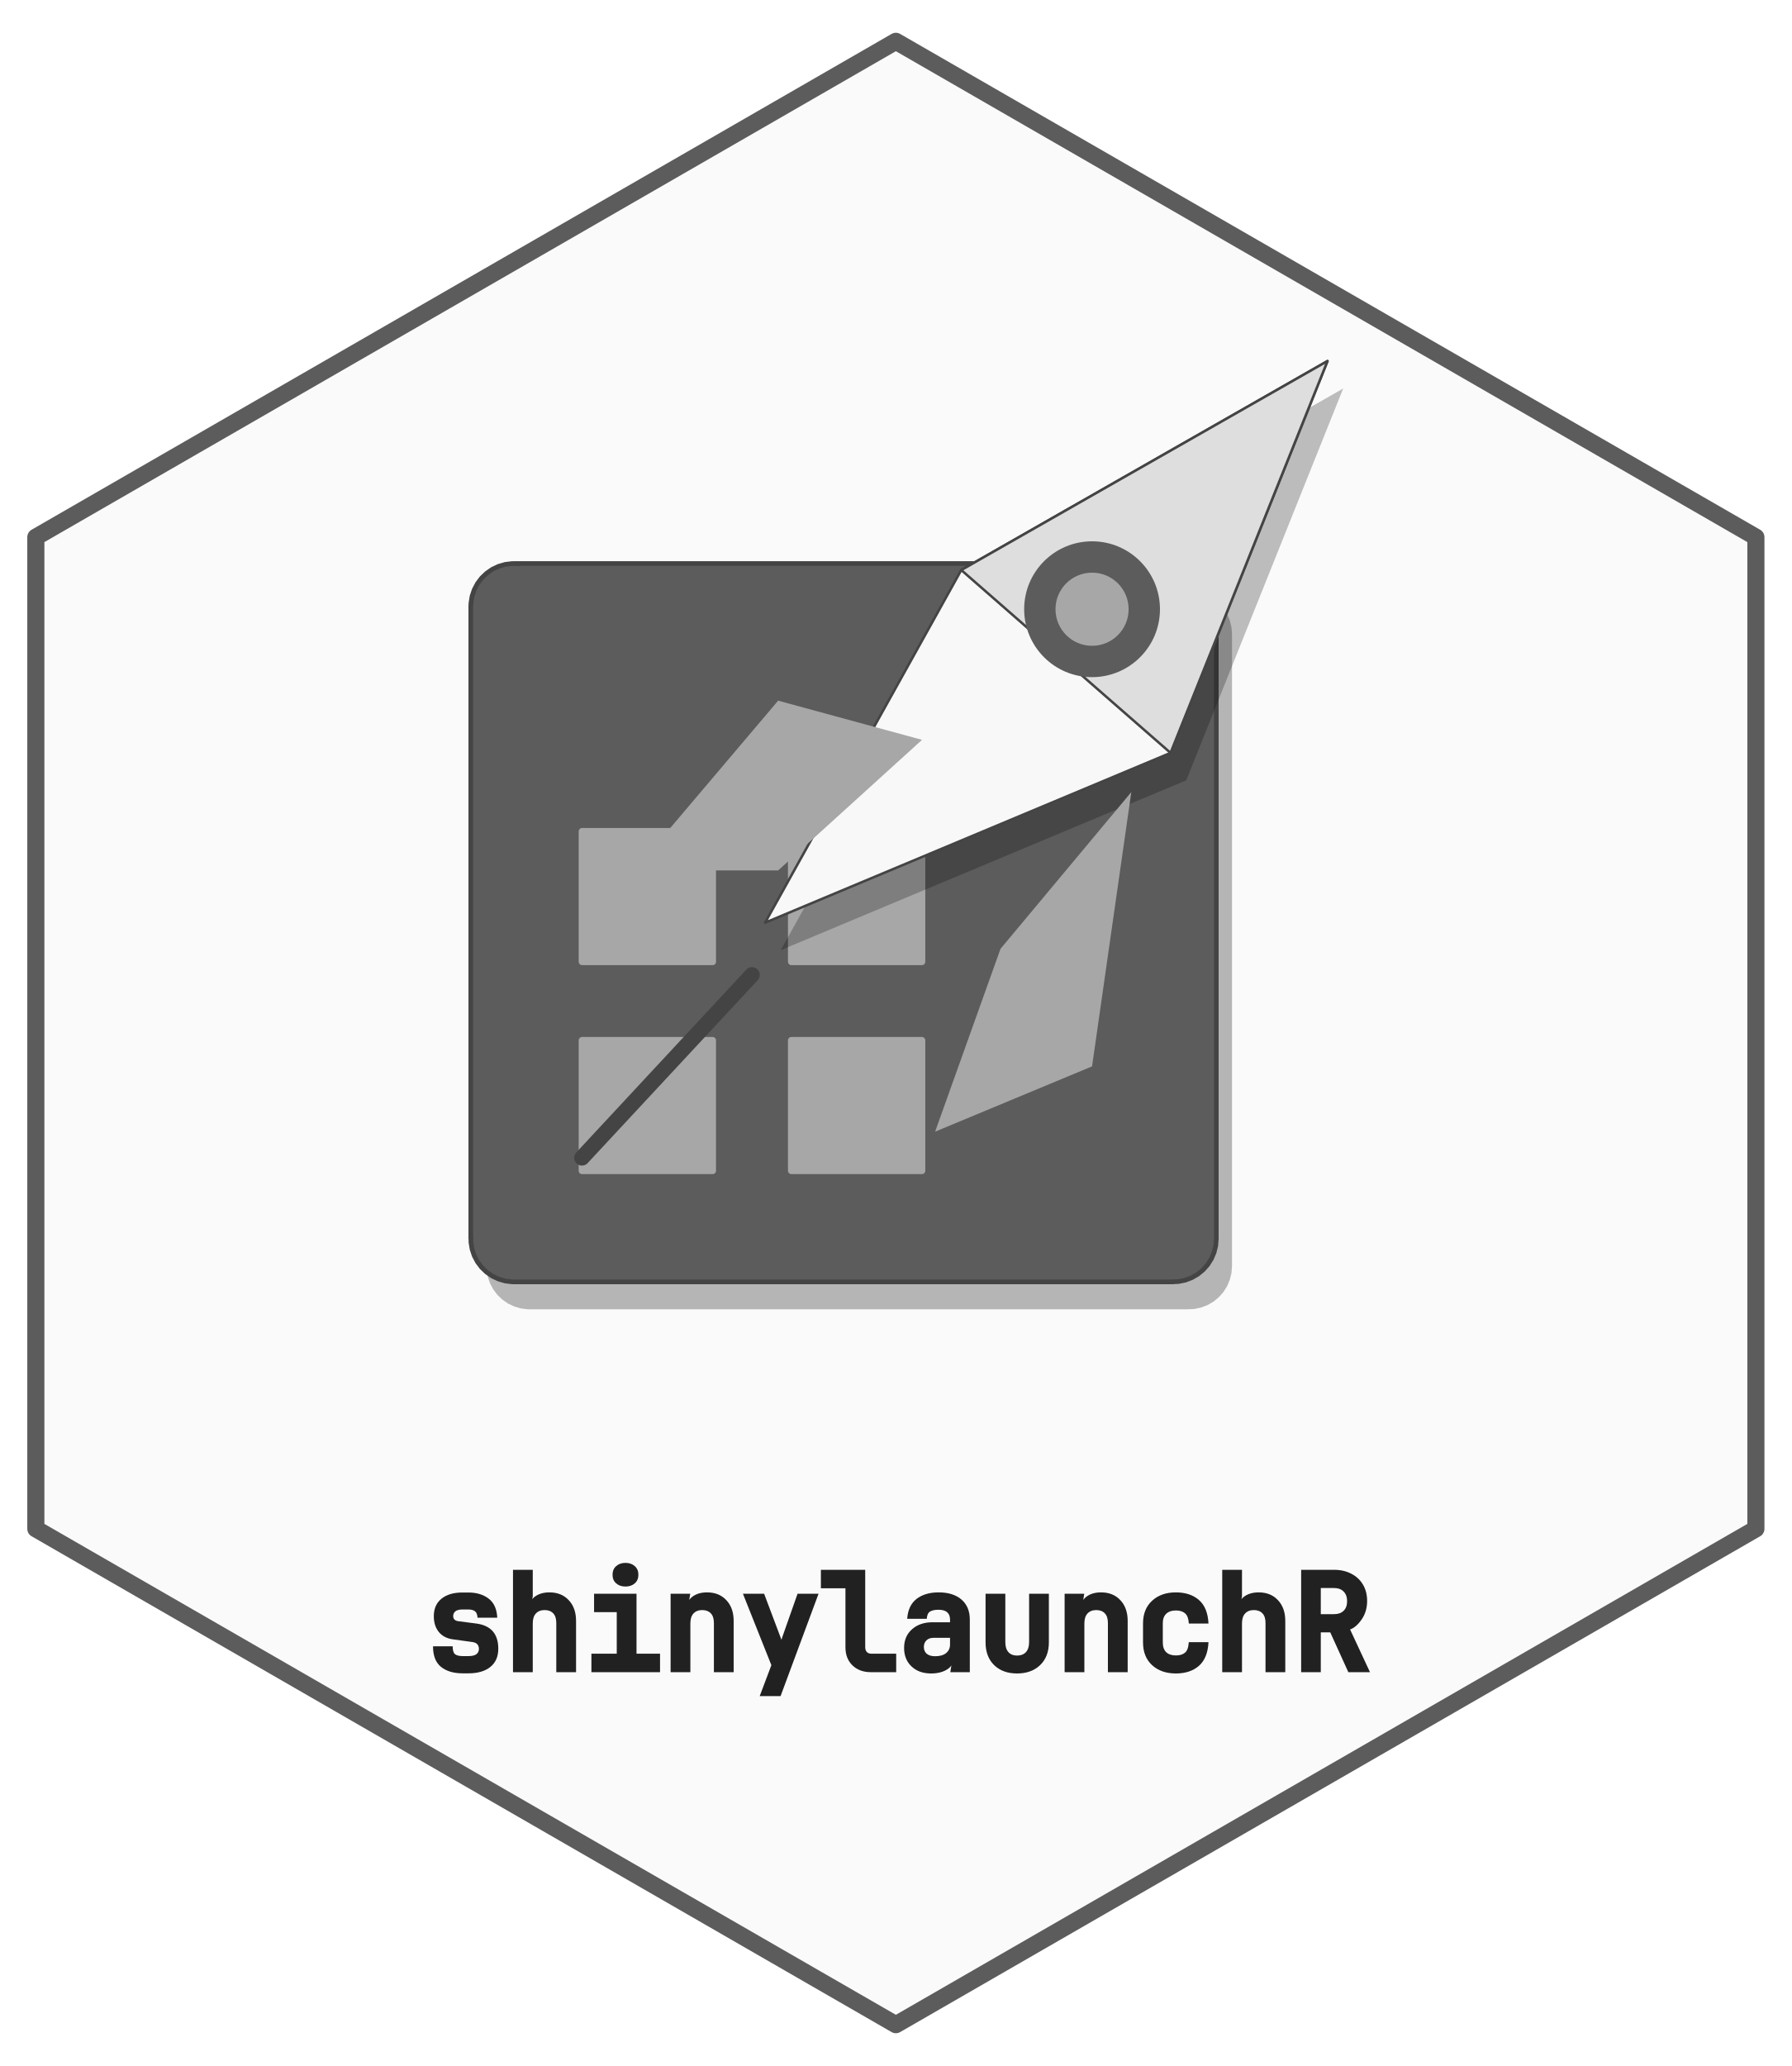
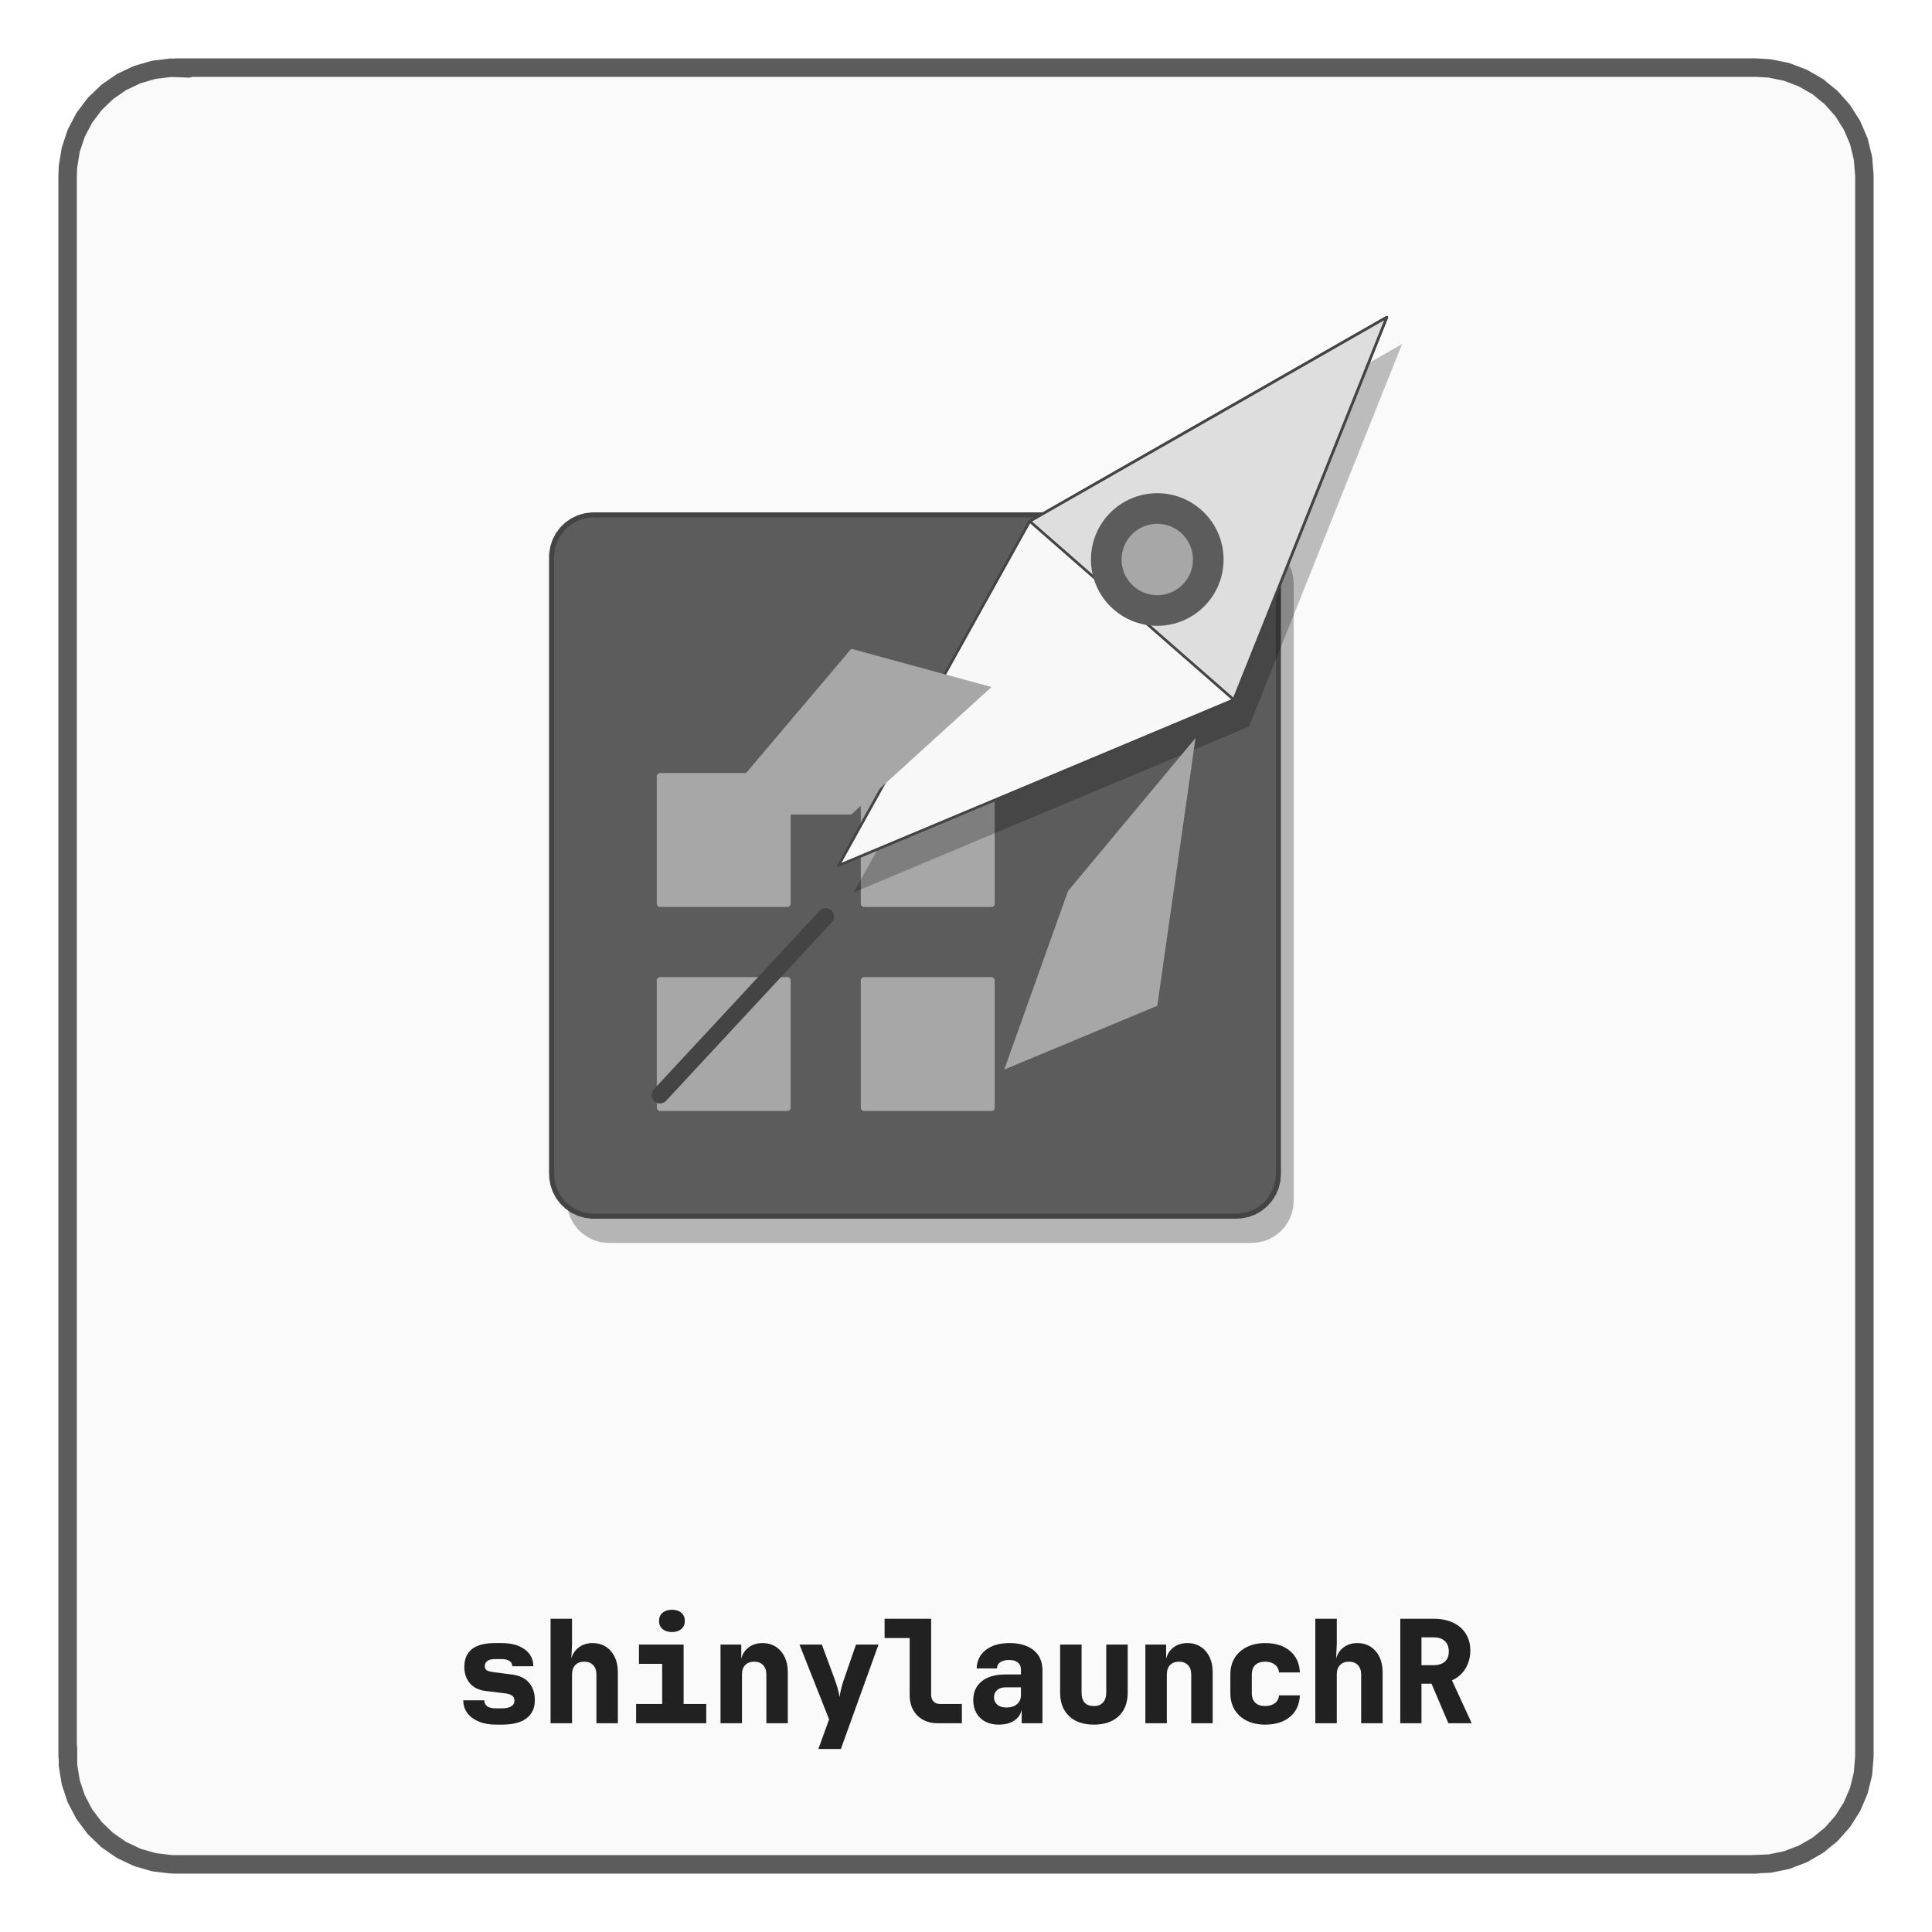
- <svg xmlns="http://www.w3.org/2000/svg" xmlns:xlink="http://www.w3.org/1999/xlink" width="432" height="498" viewBox="0 0 432 498">
+ <svg xmlns="http://www.w3.org/2000/svg" xmlns:xlink="http://www.w3.org/1999/xlink" width="432pt" height="432pt" viewBox="0 0 432 432">
  <defs>
    <g>
      <g id="glyph-0-0">
-         <path d="M 9.547 0.281 C 7.367 0.281 5.633 -0.234 4.344 -1.266 C 3.051 -2.297 2.406 -3.953 2.406 -6.234 L 7.141 -6.234 C 7.141 -5.266 7.332 -4.629 7.719 -4.328 C 8.113 -4.023 8.723 -3.875 9.547 -3.875 L 10.953 -3.875 C 11.816 -3.875 12.453 -4.023 12.859 -4.328 C 13.266 -4.641 13.469 -5.066 13.469 -5.609 C 13.469 -6.566 12.941 -7.117 11.891 -7.266 L 7.25 -7.906 C 5.781 -8.094 4.633 -8.68 3.812 -9.672 C 3 -10.672 2.594 -11.941 2.594 -13.484 C 2.594 -15.297 3.207 -16.703 4.438 -17.703 C 5.664 -18.703 7.348 -19.203 9.484 -19.203 L 10.922 -19.203 C 12.91 -19.203 14.547 -18.707 15.828 -17.719 C 17.109 -16.738 17.797 -15.207 17.891 -13.125 L 13.141 -13.125 C 13.086 -13.906 12.875 -14.43 12.5 -14.703 C 12.133 -14.973 11.609 -15.109 10.922 -15.109 L 9.484 -15.109 C 8.723 -15.109 8.16 -14.961 7.797 -14.672 C 7.441 -14.379 7.266 -13.992 7.266 -13.516 C 7.266 -12.805 7.688 -12.395 8.531 -12.281 L 12.875 -11.719 C 16.383 -11.238 18.141 -9.211 18.141 -5.641 C 18.141 -3.754 17.504 -2.297 16.234 -1.266 C 14.961 -0.234 13.203 0.281 10.953 0.281 Z M 9.547 0.281 " />
+         <path d="M 8.859 0.312 C 7.41 0.312 6.141 0.082 5.047 -0.375 C 3.961 -0.832 3.113 -1.461 2.5 -2.266 C 1.895 -3.078 1.594 -4.031 1.594 -5.125 L 6.297 -5.125 C 6.297 -4.52 6.52 -4.066 6.969 -3.766 C 7.414 -3.473 8.047 -3.328 8.859 -3.328 L 10.266 -3.328 C 11.141 -3.328 11.816 -3.473 12.297 -3.766 C 12.785 -4.066 13.031 -4.5 13.031 -5.062 C 13.031 -5.594 12.836 -5.977 12.453 -6.219 C 12.066 -6.469 11.477 -6.633 10.688 -6.719 L 6.656 -7.203 C 5.094 -7.391 3.895 -7.969 3.062 -8.938 C 2.238 -9.914 1.828 -11.129 1.828 -12.578 C 1.828 -16.141 4.109 -17.922 8.672 -17.922 L 10.172 -17.922 C 12.328 -17.922 14.047 -17.453 15.328 -16.516 C 16.609 -15.578 17.25 -14.316 17.25 -12.734 L 12.547 -12.734 C 12.547 -13.242 12.336 -13.641 11.922 -13.922 C 11.504 -14.203 10.922 -14.344 10.172 -14.344 L 8.672 -14.344 C 7.922 -14.344 7.352 -14.203 6.969 -13.922 C 6.594 -13.641 6.406 -13.254 6.406 -12.766 C 6.406 -12.273 6.586 -11.941 6.953 -11.766 C 7.328 -11.598 7.859 -11.473 8.547 -11.391 L 12.391 -10.906 C 14.109 -10.695 15.406 -10.086 16.281 -9.078 C 17.156 -8.078 17.594 -6.758 17.594 -5.125 C 17.594 -3.395 16.973 -2.055 15.734 -1.109 C 14.504 -0.16 12.68 0.312 10.266 0.312 Z M 8.859 0.312 " />
      </g>
      <g id="glyph-0-1">
-         <path d="M 2.688 0 L 2.688 -24.672 L 7.453 -24.672 L 7.453 -18.25 L 6.766 -14.891 C 6.535 -16.285 6.891 -17.359 7.828 -18.109 C 8.773 -18.859 9.988 -19.234 11.469 -19.234 C 13.406 -19.234 14.957 -18.609 16.125 -17.359 C 17.301 -16.109 17.891 -14.445 17.891 -12.375 L 17.891 0 L 13.125 0 L 13.125 -11.891 C 13.125 -12.91 12.875 -13.676 12.375 -14.188 C 11.883 -14.707 11.195 -14.969 10.312 -14.969 C 9.414 -14.969 8.711 -14.691 8.203 -14.141 C 7.703 -13.598 7.453 -12.805 7.453 -11.766 L 7.453 0 Z M 2.688 0 " />
+         <path d="M 2.109 0 L 2.109 -23.359 L 6.906 -23.359 L 6.906 -17.594 L 6.75 -14.438 C 7.031 -15.5 7.594 -16.344 8.438 -16.969 C 9.281 -17.602 10.297 -17.922 11.484 -17.922 C 13.191 -17.922 14.562 -17.32 15.594 -16.125 C 16.633 -14.938 17.156 -13.348 17.156 -11.359 L 17.156 0 L 12.359 0 L 12.359 -10.875 C 12.359 -11.789 12.113 -12.5 11.625 -13 C 11.145 -13.508 10.477 -13.766 9.625 -13.766 C 8.781 -13.766 8.113 -13.508 7.625 -13 C 7.145 -12.5 6.906 -11.789 6.906 -10.875 L 6.906 0 Z M 2.109 0 " />
      </g>
      <g id="glyph-0-2">
-         <path d="M 2.594 0 L 2.594 -4.453 L 8.703 -4.453 L 8.703 -14.469 L 3.234 -14.469 L 3.234 -18.906 L 13.469 -18.906 L 13.469 -4.453 L 19.141 -4.453 L 19.141 0 Z M 10.812 -20.641 C 9.895 -20.641 9.145 -20.895 8.562 -21.406 C 7.977 -21.926 7.688 -22.613 7.688 -23.469 C 7.688 -24.352 7.977 -25.051 8.562 -25.562 C 9.145 -26.082 9.895 -26.344 10.812 -26.344 C 11.719 -26.344 12.461 -26.082 13.047 -25.562 C 13.629 -25.051 13.922 -24.352 13.922 -23.469 C 13.922 -22.613 13.629 -21.926 13.047 -21.406 C 12.461 -20.895 11.719 -20.641 10.812 -20.641 Z M 10.812 -20.641 " />
+         <path d="M 2.234 0 L 2.234 -4.312 L 8.062 -4.312 L 8.062 -13.281 L 2.875 -13.281 L 2.875 -17.594 L 12.859 -17.594 L 12.859 -4.312 L 17.922 -4.312 L 17.922 0 Z M 10.25 -20.391 C 9.375 -20.391 8.672 -20.613 8.141 -21.062 C 7.617 -21.508 7.359 -22.113 7.359 -22.875 C 7.359 -23.645 7.617 -24.254 8.141 -24.703 C 8.672 -25.148 9.375 -25.375 10.25 -25.375 C 11.125 -25.375 11.82 -25.148 12.344 -24.703 C 12.863 -24.254 13.125 -23.645 13.125 -22.875 C 13.125 -22.113 12.863 -21.508 12.344 -21.062 C 11.82 -20.613 11.125 -20.391 10.25 -20.391 Z M 10.25 -20.391 " />
      </g>
      <g id="glyph-0-3">
-         <path d="M 2.688 0 L 2.688 -18.906 L 7.422 -18.906 L 6.766 -14.891 C 6.535 -16.285 6.891 -17.359 7.828 -18.109 C 8.773 -18.859 9.988 -19.234 11.469 -19.234 C 13.406 -19.234 14.957 -18.609 16.125 -17.359 C 17.301 -16.109 17.891 -14.445 17.891 -12.375 L 17.891 0 L 13.125 0 L 13.125 -11.859 C 13.125 -12.898 12.875 -13.676 12.375 -14.188 C 11.883 -14.707 11.195 -14.969 10.312 -14.969 C 9.414 -14.969 8.711 -14.691 8.203 -14.141 C 7.703 -13.598 7.453 -12.805 7.453 -11.766 L 7.453 0 Z M 2.688 0 " />
+         <path d="M 2.109 0 L 2.109 -17.594 L 6.75 -17.594 L 6.75 -14.406 C 7.008 -15.469 7.555 -16.316 8.391 -16.953 C 9.234 -17.598 10.266 -17.922 11.484 -17.922 C 13.191 -17.922 14.562 -17.32 15.594 -16.125 C 16.633 -14.938 17.156 -13.348 17.156 -11.359 L 17.156 0 L 12.359 0 L 12.359 -10.875 C 12.359 -11.789 12.113 -12.5 11.625 -13 C 11.145 -13.508 10.477 -13.766 9.625 -13.766 C 8.781 -13.766 8.113 -13.508 7.625 -13 C 7.145 -12.5 6.906 -11.789 6.906 -10.875 L 6.906 0 Z M 2.109 0 " />
      </g>
      <g id="glyph-0-4">
-         <path d="M 5.172 5.766 L 7.984 -1.688 L 1.125 -18.906 L 6.234 -18.906 L 10.125 -8.578 C 10.332 -8.086 10.52 -7.555 10.688 -6.984 C 10.863 -6.41 10.781 -6.082 10.438 -6 C 10.082 -6.082 9.988 -6.406 10.156 -6.969 C 10.32 -7.539 10.488 -8.07 10.656 -8.562 L 14.297 -18.906 L 19.359 -18.906 L 10.203 5.766 Z M 5.172 5.766 " />
+         <path d="M 4.984 5.766 L 7.391 -0.859 L 0.766 -17.594 L 5.766 -17.594 L 8.609 -9.922 C 8.816 -9.348 9.031 -8.688 9.25 -7.938 C 9.477 -7.188 9.641 -6.484 9.734 -5.828 C 9.816 -6.484 9.953 -7.188 10.141 -7.938 C 10.336 -8.688 10.539 -9.348 10.75 -9.922 L 13.406 -17.594 L 18.438 -17.594 L 10.016 5.766 Z M 4.984 5.766 " />
      </g>
      <g id="glyph-0-5">
-         <path d="M 12.969 0 C 11.133 0 9.656 -0.547 8.531 -1.641 C 7.406 -2.734 6.844 -4.188 6.844 -6 L 6.844 -20.219 L 0.922 -20.219 L 0.922 -24.672 L 11.609 -24.672 L 11.609 -6.062 C 11.609 -5.539 11.738 -5.141 12 -4.859 C 12.258 -4.586 12.629 -4.453 13.109 -4.453 L 19.078 -4.453 L 19.078 0 Z M 12.969 0 " />
+         <path d="M 12.641 0 C 11.398 0 10.312 -0.258 9.375 -0.781 C 8.438 -1.301 7.707 -2.031 7.188 -2.969 C 6.664 -3.914 6.406 -5.004 6.406 -6.234 L 6.406 -19.047 L 0.797 -19.047 L 0.797 -23.359 L 11.203 -23.359 L 11.203 -6.406 C 11.203 -5.781 11.375 -5.273 11.719 -4.891 C 12.07 -4.504 12.539 -4.312 13.125 -4.312 L 18.078 -4.312 L 18.078 0 Z M 12.641 0 " />
      </g>
      <g id="glyph-0-6">
-         <path d="M 8.5 0.312 C 6.531 0.312 4.953 -0.254 3.766 -1.391 C 2.578 -2.523 1.984 -4.008 1.984 -5.844 C 1.984 -7.707 2.613 -9.203 3.875 -10.328 C 5.145 -11.461 6.801 -12.031 8.844 -12.031 L 13.062 -12.031 L 13.062 -12.656 C 13.062 -14.25 12.133 -15.047 10.281 -15.047 C 9.383 -15.047 8.703 -14.898 8.234 -14.609 C 7.766 -14.316 7.504 -13.734 7.453 -12.859 L 2.734 -12.859 C 2.879 -15.004 3.629 -16.602 4.984 -17.656 C 6.348 -18.707 8.125 -19.234 10.312 -19.234 C 12.656 -19.234 14.492 -18.656 15.828 -17.5 C 17.16 -16.344 17.828 -14.738 17.828 -12.688 L 17.828 0 L 13.125 0 L 13.75 -3.922 L 13.781 -3.922 C 14.008 -2.555 13.598 -1.508 12.547 -0.781 C 11.492 -0.051 10.145 0.312 8.5 0.312 Z M 9.484 -3.844 C 10.629 -3.844 11.508 -4.098 12.125 -4.609 C 12.75 -5.129 13.062 -5.816 13.062 -6.672 L 13.062 -8.281 L 9.109 -8.281 C 8.367 -8.281 7.789 -8.078 7.375 -7.672 C 6.957 -7.266 6.75 -6.738 6.75 -6.094 C 6.75 -5.395 6.977 -4.844 7.438 -4.438 C 7.906 -4.039 8.586 -3.844 9.484 -3.844 Z M 9.484 -3.844 " />
+         <path d="M 7.328 0.312 C 5.578 0.312 4.188 -0.191 3.156 -1.203 C 2.133 -2.211 1.625 -3.539 1.625 -5.188 C 1.625 -6.957 2.254 -8.352 3.516 -9.375 C 4.773 -10.395 6.547 -10.906 8.828 -10.906 L 12.281 -10.906 L 12.281 -12.031 C 12.281 -12.695 12.051 -13.211 11.594 -13.578 C 11.133 -13.953 10.477 -14.141 9.625 -14.141 C 8.82 -14.141 8.176 -13.977 7.688 -13.656 C 7.207 -13.344 6.945 -12.875 6.906 -12.25 L 2.375 -12.25 C 2.438 -13.977 3.117 -15.352 4.422 -16.375 C 5.723 -17.406 7.484 -17.922 9.703 -17.922 C 12.023 -17.922 13.836 -17.383 15.141 -16.312 C 16.441 -15.25 17.094 -13.758 17.094 -11.844 L 17.094 0 L 12.453 0 L 12.453 -3.047 C 12.234 -1.992 11.672 -1.172 10.766 -0.578 C 9.859 0.016 8.711 0.312 7.328 0.312 Z M 9.031 -3.516 C 10.031 -3.516 10.82 -3.766 11.406 -4.266 C 11.988 -4.773 12.281 -5.43 12.281 -6.234 L 12.281 -8.031 L 8.922 -8.031 C 8.066 -8.031 7.41 -7.82 6.953 -7.406 C 6.492 -6.988 6.266 -6.453 6.266 -5.797 C 6.266 -5.129 6.504 -4.582 6.984 -4.156 C 7.473 -3.727 8.156 -3.516 9.031 -3.516 Z M 9.031 -3.516 " />
      </g>
      <g id="glyph-0-7">
-         <path d="M 10.219 0.312 C 7.914 0.312 6.07 -0.359 4.688 -1.703 C 3.312 -3.055 2.625 -4.883 2.625 -7.188 L 2.625 -18.906 L 7.391 -18.906 L 7.391 -7.219 C 7.391 -6.188 7.641 -5.391 8.141 -4.828 C 8.641 -4.273 9.332 -4 10.219 -4 C 11.133 -4 11.848 -4.273 12.359 -4.828 C 12.867 -5.391 13.125 -6.188 13.125 -7.219 L 13.125 -18.906 L 17.891 -18.906 L 17.891 -7.188 C 17.891 -4.883 17.188 -3.055 15.781 -1.703 C 14.383 -0.359 12.531 0.312 10.219 0.312 Z M 10.219 0.312 " />
+         <path d="M 9.594 0.312 C 7.227 0.312 5.379 -0.32 4.047 -1.594 C 2.711 -2.875 2.047 -4.625 2.047 -6.844 L 2.047 -17.594 L 6.844 -17.594 L 6.844 -6.875 C 6.844 -4.852 7.758 -3.844 9.594 -3.844 C 10.469 -3.844 11.145 -4.102 11.625 -4.625 C 12.113 -5.145 12.359 -5.895 12.359 -6.875 L 12.359 -17.594 L 17.156 -17.594 L 17.156 -6.844 C 17.156 -4.602 16.484 -2.848 15.141 -1.578 C 13.797 -0.316 11.945 0.312 9.594 0.312 Z M 9.594 0.312 " />
      </g>
      <g id="glyph-0-8">
-         <path d="M 10.516 0.312 C 8.148 0.312 6.238 -0.352 4.781 -1.688 C 3.32 -3.031 2.594 -4.852 2.594 -7.156 L 2.594 -11.766 C 2.594 -14.055 3.32 -15.875 4.781 -17.219 C 6.238 -18.562 8.148 -19.234 10.516 -19.234 C 12.816 -19.234 14.672 -18.617 16.078 -17.391 C 17.484 -16.172 18.25 -14.281 18.375 -11.719 L 13.641 -11.719 C 13.555 -12.938 13.242 -13.766 12.703 -14.203 C 12.172 -14.648 11.441 -14.875 10.516 -14.875 C 9.516 -14.875 8.738 -14.609 8.188 -14.078 C 7.633 -13.555 7.359 -12.797 7.359 -11.797 L 7.359 -7.156 C 7.359 -6.125 7.633 -5.344 8.188 -4.812 C 8.738 -4.289 9.516 -4.031 10.516 -4.031 C 11.461 -4.031 12.195 -4.254 12.719 -4.703 C 13.25 -5.148 13.551 -5.992 13.625 -7.234 L 18.375 -7.234 C 18.25 -4.672 17.484 -2.77 16.078 -1.531 C 14.672 -0.301 12.816 0.312 10.516 0.312 Z M 10.516 0.312 " />
+         <path d="M 9.891 0.312 C 8.328 0.312 6.957 0.02 5.781 -0.562 C 4.613 -1.145 3.707 -1.961 3.062 -3.016 C 2.426 -4.078 2.109 -5.312 2.109 -6.719 L 2.109 -10.875 C 2.109 -12.312 2.426 -13.551 3.062 -14.594 C 3.707 -15.633 4.613 -16.445 5.781 -17.031 C 6.957 -17.625 8.328 -17.922 9.891 -17.922 C 12.211 -17.922 14.066 -17.332 15.453 -16.156 C 16.836 -14.988 17.57 -13.391 17.656 -11.359 L 12.984 -11.359 C 12.922 -12.109 12.609 -12.695 12.047 -13.125 C 11.484 -13.551 10.766 -13.766 9.891 -13.766 C 8.93 -13.766 8.191 -13.516 7.672 -13.016 C 7.16 -12.523 6.906 -11.812 6.906 -10.875 L 6.906 -6.719 C 6.906 -5.801 7.16 -5.094 7.672 -4.594 C 8.191 -4.094 8.93 -3.844 9.891 -3.844 C 10.766 -3.844 11.484 -4.051 12.047 -4.469 C 12.609 -4.883 12.922 -5.473 12.984 -6.234 L 17.656 -6.234 C 17.57 -4.211 16.836 -2.613 15.453 -1.438 C 14.066 -0.27 12.211 0.312 9.891 0.312 Z M 9.891 0.312 " />
      </g>
      <g id="glyph-0-9">
-         <path d="M 2.719 0 L 2.719 -24.672 L 10.672 -24.672 C 12.223 -24.672 13.598 -24.359 14.797 -23.734 C 16.004 -23.117 16.941 -22.25 17.609 -21.125 C 18.285 -20 18.625 -18.68 18.625 -17.172 C 18.625 -15.473 18.188 -13.988 17.312 -12.719 C 16.445 -11.457 15.516 -10.648 14.516 -10.297 L 19.312 0 L 14.094 0 L 9.734 -9.594 L 7.453 -9.594 L 7.453 0 Z M 7.453 -13.984 L 10.672 -13.984 C 11.648 -13.984 12.414 -14.258 12.969 -14.812 C 13.52 -15.363 13.797 -16.129 13.797 -17.109 C 13.797 -18.098 13.516 -18.875 12.953 -19.438 C 12.391 -20 11.629 -20.281 10.672 -20.281 L 7.453 -20.281 Z M 7.453 -13.984 " />
+         <path d="M 2.109 0 L 2.109 -23.359 L 9.594 -23.359 C 11.258 -23.359 12.703 -23.066 13.922 -22.484 C 15.141 -21.91 16.082 -21.094 16.75 -20.031 C 17.426 -18.969 17.766 -17.707 17.766 -16.25 C 17.766 -14.738 17.395 -13.383 16.656 -12.188 C 15.914 -11 14.914 -10.133 13.656 -9.594 L 18.078 0 L 12.859 0 L 9.094 -8.828 L 6.844 -8.828 L 6.844 0 Z M 6.844 -12.984 L 9.594 -12.984 C 10.664 -12.984 11.492 -13.25 12.078 -13.781 C 12.66 -14.32 12.953 -15.07 12.953 -16.031 C 12.953 -17.031 12.66 -17.805 12.078 -18.359 C 11.492 -18.922 10.664 -19.203 9.594 -19.203 L 6.844 -19.203 Z M 6.844 -12.984 " />
      </g>
    </g>
  </defs>
-   <path fill-rule="nonzero" fill="rgb(98.039%, 98.039%, 98.039%)" fill-opacity="1" stroke-width="4.125" stroke-linecap="round" stroke-linejoin="round" stroke="rgb(36.078%, 36.078%, 36.078%)" stroke-opacity="1" stroke-miterlimit="10" d="M 216 9.961 L 423.359 129.48 L 423.359 368.52 L 216 488.039 L 8.641 368.52 L 8.641 129.48 Z M 216 9.961 " />
-   <path fill-rule="nonzero" fill="rgb(1.961%, 1.961%, 1.961%)" fill-opacity="0.278" d="M 127.684 315.602 L 286.656 315.602 L 286.238 315.594 L 287.91 315.527 L 289.547 315.191 L 291.113 314.602 L 292.559 313.766 L 293.855 312.707 L 294.965 311.453 L 295.859 310.043 L 296.512 308.504 L 296.914 306.879 L 297.047 305.215 L 297.047 152.832 L 296.914 151.168 L 296.512 149.543 L 295.859 148.004 L 294.965 146.59 L 293.855 145.34 L 292.559 144.281 L 291.113 143.445 L 289.547 142.855 L 287.91 142.52 L 286.656 142.445 L 127.684 142.445 L 128.934 142.52 L 127.262 142.453 L 125.605 142.652 L 123.996 143.117 L 122.488 143.836 L 121.109 144.785 L 119.906 145.945 L 118.902 147.281 L 118.125 148.762 L 117.594 150.348 L 117.324 151.996 L 117.293 152.832 L 117.293 305.215 L 117.324 304.379 L 117.324 306.051 L 117.594 307.699 L 118.125 309.285 L 118.902 310.766 L 119.906 312.102 L 121.109 313.262 L 122.488 314.211 L 123.996 314.926 L 125.605 315.395 L 127.262 315.594 Z M 127.684 315.602 " />
-   <path fill-rule="nonzero" fill="rgb(36.078%, 36.078%, 36.078%)" fill-opacity="1" stroke-width="1.125" stroke-linecap="round" stroke-linejoin="round" stroke="rgb(26.667%, 26.667%, 26.667%)" stroke-opacity="1" stroke-miterlimit="10" d="M 123.898 308.992 L 282.875 308.992 L 282.457 308.984 L 284.125 308.914 L 285.766 308.582 L 287.328 307.988 L 288.777 307.152 L 290.07 306.094 L 291.18 304.844 L 292.074 303.43 L 292.73 301.891 L 293.129 300.27 L 293.262 298.602 L 293.262 146.223 L 293.129 144.555 L 292.73 142.934 L 292.074 141.395 L 291.18 139.98 L 290.07 138.73 L 288.777 137.672 L 287.328 136.836 L 285.766 136.242 L 284.125 135.906 L 282.875 135.832 L 123.898 135.832 L 125.148 135.906 L 123.48 135.84 L 121.82 136.043 L 120.215 136.508 L 118.703 137.223 L 117.328 138.176 L 116.121 139.332 L 115.117 140.668 L 114.34 142.148 L 113.809 143.734 L 113.543 145.387 L 113.508 146.223 L 113.508 298.602 L 113.543 297.766 L 113.543 299.438 L 113.809 301.09 L 114.34 302.676 L 115.117 304.156 L 116.121 305.492 L 117.328 306.648 L 118.703 307.598 L 120.215 308.316 L 121.82 308.781 L 123.48 308.984 Z M 123.898 308.992 " />
-   <path fill-rule="nonzero" fill="rgb(65.49%, 65.49%, 65.49%)" fill-opacity="1" d="M 140.352 283.016 L 171.812 283.016 L 171.777 283.016 L 171.91 283.012 L 172.043 282.984 L 172.164 282.938 L 172.281 282.871 L 172.383 282.785 L 172.473 282.688 L 172.543 282.574 L 172.594 282.453 L 172.629 282.324 L 172.637 282.191 L 172.637 250.785 L 172.629 250.652 L 172.594 250.523 L 172.543 250.402 L 172.473 250.289 L 172.383 250.191 L 172.281 250.105 L 172.164 250.039 L 172.043 249.992 L 171.91 249.965 L 171.812 249.961 L 140.352 249.961 L 140.453 249.965 L 140.32 249.961 L 140.188 249.977 L 140.059 250.012 L 139.938 250.07 L 139.828 250.145 L 139.734 250.238 L 139.652 250.344 L 139.59 250.461 L 139.551 250.59 L 139.527 250.719 L 139.523 250.785 L 139.523 282.191 L 139.527 282.125 L 139.527 282.258 L 139.551 282.391 L 139.59 282.516 L 139.652 282.633 L 139.734 282.738 L 139.828 282.832 L 139.938 282.906 L 140.059 282.965 L 140.188 283 L 140.32 283.016 Z M 140.352 283.016 " />
-   <path fill-rule="nonzero" fill="rgb(65.49%, 65.49%, 65.49%)" fill-opacity="1" d="M 140.352 232.645 L 171.812 232.645 L 171.777 232.645 L 171.91 232.637 L 172.043 232.609 L 172.164 232.562 L 172.281 232.496 L 172.383 232.414 L 172.473 232.312 L 172.543 232.203 L 172.594 232.078 L 172.629 231.949 L 172.637 231.816 L 172.637 200.414 L 172.629 200.281 L 172.594 200.152 L 172.543 200.027 L 172.473 199.918 L 172.383 199.816 L 172.281 199.734 L 172.164 199.664 L 172.043 199.617 L 171.91 199.594 L 171.812 199.586 L 140.352 199.586 L 140.453 199.594 L 140.32 199.586 L 140.188 199.602 L 140.059 199.641 L 139.938 199.695 L 139.828 199.773 L 139.734 199.863 L 139.652 199.973 L 139.59 200.09 L 139.551 200.215 L 139.527 200.348 L 139.523 200.414 L 139.523 231.816 L 139.527 231.75 L 139.527 231.883 L 139.551 232.016 L 139.59 232.141 L 139.652 232.258 L 139.734 232.367 L 139.828 232.457 L 139.938 232.531 L 140.059 232.59 L 140.188 232.629 L 140.32 232.645 Z M 140.352 232.645 " />
-   <path fill-rule="nonzero" fill="rgb(65.49%, 65.49%, 65.49%)" fill-opacity="1" d="M 190.809 283.016 L 222.27 283.016 L 222.234 283.016 L 222.367 283.012 L 222.5 282.984 L 222.625 282.938 L 222.738 282.871 L 222.84 282.785 L 222.93 282.688 L 223 282.574 L 223.055 282.453 L 223.086 282.324 L 223.094 282.191 L 223.094 250.785 L 223.086 250.652 L 223.055 250.523 L 223 250.402 L 222.93 250.289 L 222.84 250.191 L 222.738 250.105 L 222.625 250.039 L 222.5 249.992 L 222.367 249.965 L 222.27 249.961 L 190.809 249.961 L 190.91 249.965 L 190.777 249.961 L 190.645 249.977 L 190.516 250.012 L 190.395 250.07 L 190.285 250.145 L 190.191 250.238 L 190.109 250.344 L 190.051 250.461 L 190.008 250.59 L 189.984 250.719 L 189.984 282.191 L 189.984 282.125 L 189.984 282.258 L 190.008 282.391 L 190.051 282.516 L 190.109 282.633 L 190.191 282.738 L 190.285 282.832 L 190.395 282.906 L 190.516 282.965 L 190.645 283 L 190.777 283.016 Z M 190.809 283.016 " />
-   <path fill-rule="nonzero" fill="rgb(65.49%, 65.49%, 65.49%)" fill-opacity="1" d="M 190.809 232.645 L 222.27 232.645 L 222.234 232.645 L 222.367 232.637 L 222.5 232.609 L 222.625 232.562 L 222.738 232.496 L 222.84 232.414 L 222.93 232.312 L 223 232.203 L 223.055 232.078 L 223.086 231.949 L 223.094 231.816 L 223.094 200.414 L 223.086 200.281 L 223.055 200.152 L 223 200.027 L 222.93 199.918 L 222.84 199.816 L 222.738 199.734 L 222.625 199.664 L 222.5 199.617 L 222.367 199.594 L 222.27 199.586 L 190.809 199.586 L 190.91 199.594 L 190.777 199.586 L 190.645 199.602 L 190.516 199.641 L 190.395 199.695 L 190.285 199.773 L 190.191 199.863 L 190.109 199.973 L 190.051 200.09 L 190.008 200.215 L 189.984 200.348 L 189.984 231.816 L 189.984 231.75 L 189.984 231.883 L 190.008 232.016 L 190.051 232.141 L 190.109 232.258 L 190.191 232.367 L 190.285 232.457 L 190.395 232.531 L 190.516 232.59 L 190.645 232.629 L 190.777 232.645 Z M 190.809 232.645 " />
-   <path fill-rule="nonzero" fill="rgb(1.961%, 1.961%, 1.961%)" fill-opacity="0.251" d="M 188.25 229.023 L 235.551 144.02 L 323.852 93.645 L 286.012 188.094 Z M 188.25 229.023 " />
-   <path fill-rule="nonzero" fill="rgb(97.255%, 97.255%, 97.255%)" fill-opacity="1" stroke-width="0.6" stroke-linecap="round" stroke-linejoin="round" stroke="rgb(26.667%, 26.667%, 26.667%)" stroke-opacity="1" stroke-miterlimit="10" d="M 184.465 222.41 L 231.77 137.406 L 320.07 87.031 L 282.227 181.484 Z M 184.465 222.41 " />
-   <path fill-rule="nonzero" fill="rgb(87.059%, 87.059%, 87.059%)" fill-opacity="1" stroke-width="0.6" stroke-linecap="round" stroke-linejoin="round" stroke="rgb(26.667%, 26.667%, 26.667%)" stroke-opacity="1" stroke-miterlimit="10" d="M 231.77 137.406 L 282.227 181.484 L 320.07 87.031 Z M 231.77 137.406 " />
-   <path fill-rule="nonzero" fill="rgb(65.49%, 65.49%, 65.49%)" fill-opacity="1" d="M 187.617 209.816 L 222.309 178.336 L 187.617 168.891 L 152.93 209.816 Z M 187.617 209.816 " />
-   <path fill-rule="nonzero" fill="rgb(65.49%, 65.49%, 65.49%)" fill-opacity="1" d="M 241.23 228.707 L 272.766 190.93 L 263.305 257.043 L 225.461 272.785 Z M 241.23 228.707 " />
-   <path fill-rule="nonzero" fill="rgb(36.078%, 36.078%, 36.078%)" fill-opacity="1" d="M 279.676 146.852 C 279.676 155.895 272.344 163.223 263.305 163.223 C 254.262 163.223 246.934 155.895 246.934 146.852 C 246.934 137.809 254.262 130.48 263.305 130.48 C 272.344 130.48 279.676 137.809 279.676 146.852 " />
-   <path fill-rule="nonzero" fill="rgb(65.49%, 65.49%, 65.49%)" fill-opacity="1" d="M 272.121 146.852 C 272.121 151.719 268.172 155.668 263.305 155.668 C 258.434 155.668 254.488 151.719 254.488 146.852 C 254.488 141.984 258.434 138.035 263.305 138.035 C 268.172 138.035 272.121 141.984 272.121 146.852 " />
-   <path fill="none" stroke-width="3.75" stroke-linecap="round" stroke-linejoin="round" stroke="rgb(26.667%, 26.667%, 26.667%)" stroke-opacity="1" stroke-miterlimit="10" d="M 181.309 235.004 L 140.312 279.082 " />
+   <path fill-rule="nonzero" fill="rgb(98.039%, 98.039%, 98.039%)" fill-opacity="1" stroke-width="4.125" stroke-linecap="round" stroke-linejoin="round" stroke="rgb(36.078%, 36.078%, 36.078%)" stroke-opacity="1" stroke-miterlimit="10" d="M 39.227 416.879 L 392.773 416.879 L 391.805 416.859 L 395.68 416.703 L 399.48 415.93 L 403.109 414.551 L 406.469 412.613 L 409.473 410.16 L 412.047 407.254 L 414.117 403.977 L 415.641 400.406 L 416.566 396.641 L 416.879 392.773 L 416.879 39.227 L 416.566 35.359 L 415.641 31.594 L 414.117 28.023 L 412.047 24.746 L 409.473 21.84 L 406.469 19.387 L 403.109 17.449 L 399.48 16.07 L 395.68 15.297 L 392.773 15.121 L 39.227 15.121 L 42.133 15.297 L 38.254 15.141 L 34.402 15.605 L 30.676 16.688 L 27.172 18.348 L 23.98 20.555 L 21.184 23.242 L 18.852 26.344 L 17.051 29.777 L 15.82 33.457 L 15.199 37.285 L 15.121 39.227 L 15.121 392.773 L 15.199 390.836 L 15.199 394.715 L 15.82 398.543 L 17.051 402.223 L 18.852 405.656 L 21.184 408.758 L 23.98 411.445 L 27.172 413.652 L 30.676 415.312 L 34.402 416.395 L 38.254 416.859 Z M 39.227 416.879 " />
+   <path fill-rule="nonzero" fill="rgb(1.961%, 1.961%, 1.961%)" fill-opacity="0.278" d="M 136.168 277.93 L 279.867 277.93 L 279.488 277.926 L 281 277.863 L 282.484 277.559 L 283.902 277.023 L 285.211 276.266 L 286.383 275.309 L 287.391 274.176 L 288.199 272.895 L 288.793 271.504 L 289.152 270.031 L 289.277 268.523 L 289.277 130.523 L 289.152 129.016 L 288.793 127.547 L 288.199 126.152 L 287.391 124.871 L 286.383 123.738 L 285.211 122.781 L 283.902 122.023 L 282.484 121.488 L 281 121.184 L 279.867 121.117 L 136.168 121.117 L 137.301 121.184 L 135.789 121.125 L 134.285 121.305 L 132.828 121.727 L 131.461 122.375 L 130.215 123.234 L 129.125 124.285 L 128.215 125.496 L 127.512 126.836 L 127.031 128.273 L 126.789 129.766 L 126.758 130.523 L 126.758 268.523 L 126.789 267.766 L 126.789 269.281 L 127.031 270.773 L 127.512 272.211 L 128.215 273.551 L 129.125 274.762 L 130.215 275.812 L 131.461 276.672 L 132.828 277.32 L 134.285 277.742 L 135.789 277.926 Z M 136.168 277.93 " />
+   <path fill-rule="nonzero" fill="rgb(36.078%, 36.078%, 36.078%)" fill-opacity="1" stroke-width="1.125" stroke-linecap="round" stroke-linejoin="round" stroke="rgb(26.667%, 26.667%, 26.667%)" stroke-opacity="1" stroke-miterlimit="10" d="M 132.746 271.945 L 276.445 271.945 L 276.066 271.938 L 277.578 271.875 L 279.062 271.574 L 280.48 271.035 L 281.789 270.277 L 282.965 269.32 L 283.969 268.188 L 284.777 266.906 L 285.371 265.516 L 285.734 264.043 L 285.855 262.535 L 285.855 124.535 L 285.734 123.027 L 285.371 121.559 L 284.777 120.164 L 283.969 118.883 L 282.965 117.75 L 281.789 116.793 L 280.48 116.035 L 279.062 115.5 L 277.578 115.195 L 276.445 115.129 L 132.746 115.129 L 133.879 115.195 L 132.367 115.137 L 130.863 115.316 L 129.41 115.738 L 128.039 116.387 L 126.793 117.25 L 125.703 118.297 L 124.793 119.508 L 124.09 120.848 L 123.609 122.285 L 123.367 123.781 L 123.336 124.535 L 123.336 262.535 L 123.367 261.777 L 123.367 263.293 L 123.609 264.785 L 124.09 266.223 L 124.793 267.562 L 125.703 268.773 L 126.793 269.824 L 128.039 270.684 L 129.41 271.332 L 130.863 271.754 L 132.367 271.938 Z M 132.746 271.945 " />
+   <path fill-rule="nonzero" fill="rgb(65.49%, 65.49%, 65.49%)" fill-opacity="1" d="M 147.605 248.422 L 176.047 248.422 L 176.016 248.422 L 176.137 248.418 L 176.254 248.391 L 176.367 248.348 L 176.473 248.289 L 176.566 248.215 L 176.645 248.121 L 176.711 248.02 L 176.758 247.91 L 176.785 247.793 L 176.797 247.672 L 176.797 219.234 L 176.785 219.113 L 176.758 218.996 L 176.711 218.883 L 176.645 218.781 L 176.566 218.691 L 176.473 218.617 L 176.367 218.555 L 176.254 218.512 L 176.137 218.488 L 176.047 218.484 L 147.605 218.484 L 147.695 218.488 L 147.578 218.484 L 147.457 218.5 L 147.34 218.531 L 147.234 218.586 L 147.133 218.652 L 147.047 218.734 L 146.973 218.832 L 146.918 218.938 L 146.879 219.055 L 146.859 219.172 L 146.859 247.672 L 146.859 247.613 L 146.859 247.734 L 146.879 247.852 L 146.918 247.965 L 146.973 248.074 L 147.047 248.168 L 147.133 248.254 L 147.234 248.32 L 147.34 248.371 L 147.457 248.406 L 147.578 248.422 Z M 147.605 248.422 " />
+   <path fill-rule="nonzero" fill="rgb(65.49%, 65.49%, 65.49%)" fill-opacity="1" d="M 147.605 202.801 L 176.047 202.801 L 176.016 202.801 L 176.137 202.797 L 176.254 202.773 L 176.367 202.73 L 176.473 202.668 L 176.566 202.594 L 176.645 202.504 L 176.711 202.402 L 176.758 202.289 L 176.785 202.176 L 176.797 202.055 L 176.797 173.613 L 176.785 173.492 L 176.758 173.375 L 176.711 173.266 L 176.645 173.164 L 176.566 173.074 L 176.473 172.996 L 176.367 172.938 L 176.254 172.895 L 176.137 172.871 L 176.047 172.863 L 147.605 172.863 L 147.695 172.871 L 147.578 172.867 L 147.457 172.879 L 147.34 172.914 L 147.234 172.965 L 147.133 173.035 L 147.047 173.117 L 146.973 173.215 L 146.918 173.32 L 146.879 173.434 L 146.859 173.555 L 146.859 202.055 L 146.859 201.992 L 146.859 202.113 L 146.879 202.234 L 146.918 202.348 L 146.973 202.453 L 147.047 202.551 L 147.133 202.633 L 147.234 202.703 L 147.34 202.754 L 147.457 202.789 L 147.578 202.801 Z M 147.605 202.801 " />
+   <path fill-rule="nonzero" fill="rgb(65.49%, 65.49%, 65.49%)" fill-opacity="1" d="M 193.227 248.422 L 221.668 248.422 L 221.637 248.422 L 221.758 248.418 L 221.875 248.391 L 221.988 248.348 L 222.094 248.289 L 222.184 248.215 L 222.266 248.121 L 222.328 248.02 L 222.375 247.91 L 222.406 247.793 L 222.414 247.672 L 222.414 219.234 L 222.406 219.113 L 222.375 218.996 L 222.328 218.883 L 222.266 218.781 L 222.184 218.691 L 222.094 218.617 L 221.988 218.555 L 221.875 218.512 L 221.758 218.488 L 221.668 218.484 L 193.227 218.484 L 193.316 218.488 L 193.195 218.484 L 193.078 218.5 L 192.961 218.531 L 192.852 218.586 L 192.754 218.652 L 192.664 218.734 L 192.594 218.832 L 192.539 218.938 L 192.5 219.055 L 192.48 219.172 L 192.477 219.234 L 192.477 247.672 L 192.48 247.613 L 192.48 247.734 L 192.5 247.852 L 192.539 247.965 L 192.594 248.074 L 192.664 248.168 L 192.754 248.254 L 192.852 248.32 L 192.961 248.371 L 193.078 248.406 L 193.195 248.422 Z M 193.227 248.422 " />
+   <path fill-rule="nonzero" fill="rgb(65.49%, 65.49%, 65.49%)" fill-opacity="1" d="M 193.227 202.801 L 221.668 202.801 L 221.637 202.801 L 221.758 202.797 L 221.875 202.773 L 221.988 202.73 L 222.094 202.668 L 222.184 202.594 L 222.266 202.504 L 222.328 202.402 L 222.375 202.289 L 222.406 202.176 L 222.414 202.055 L 222.414 173.613 L 222.406 173.492 L 222.375 173.375 L 222.328 173.266 L 222.266 173.164 L 222.184 173.074 L 222.094 172.996 L 221.988 172.938 L 221.875 172.895 L 221.758 172.871 L 221.668 172.863 L 193.227 172.863 L 193.316 172.871 L 193.195 172.867 L 193.078 172.879 L 192.961 172.914 L 192.852 172.965 L 192.754 173.035 L 192.664 173.117 L 192.594 173.215 L 192.539 173.32 L 192.5 173.434 L 192.48 173.555 L 192.477 173.613 L 192.477 202.055 L 192.48 201.992 L 192.48 202.113 L 192.5 202.234 L 192.539 202.348 L 192.594 202.453 L 192.664 202.551 L 192.754 202.633 L 192.852 202.703 L 192.961 202.754 L 193.078 202.789 L 193.195 202.801 Z M 193.227 202.801 " />
+   <path fill-rule="nonzero" fill="rgb(1.961%, 1.961%, 1.961%)" fill-opacity="0.251" d="M 190.91 199.523 L 233.676 122.543 L 313.512 76.922 L 279.297 162.457 Z M 190.91 199.523 " />
+   <path fill-rule="nonzero" fill="rgb(97.255%, 97.255%, 97.255%)" fill-opacity="1" stroke-width="0.6" stroke-linecap="round" stroke-linejoin="round" stroke="rgb(26.667%, 26.667%, 26.667%)" stroke-opacity="1" stroke-miterlimit="10" d="M 187.488 193.535 L 230.258 116.555 L 310.09 70.934 L 275.875 156.469 Z M 187.488 193.535 " />
+   <path fill-rule="nonzero" fill="rgb(87.059%, 87.059%, 87.059%)" fill-opacity="1" stroke-width="0.6" stroke-linecap="round" stroke-linejoin="round" stroke="rgb(26.667%, 26.667%, 26.667%)" stroke-opacity="1" stroke-miterlimit="10" d="M 230.258 116.555 L 275.875 156.469 L 310.09 70.934 Z M 230.258 116.555 " />
+   <path fill-rule="nonzero" fill="rgb(65.49%, 65.49%, 65.49%)" fill-opacity="1" d="M 190.34 182.133 L 221.703 153.621 L 190.34 145.066 L 158.977 182.133 Z M 190.34 182.133 " />
+   <path fill-rule="nonzero" fill="rgb(65.49%, 65.49%, 65.49%)" fill-opacity="1" d="M 238.809 199.238 L 267.32 165.023 L 258.77 224.898 L 224.555 239.156 Z M 238.809 199.238 " />
+   <path fill-rule="nonzero" fill="rgb(36.078%, 36.078%, 36.078%)" fill-opacity="1" d="M 273.594 125.105 C 273.594 133.297 266.957 139.934 258.77 139.934 C 250.578 139.934 243.941 133.297 243.941 125.105 C 243.941 116.918 250.578 110.281 258.77 110.281 C 266.957 110.281 273.594 116.918 273.594 125.105 " />
+   <path fill-rule="nonzero" fill="rgb(65.49%, 65.49%, 65.49%)" fill-opacity="1" d="M 266.75 125.105 C 266.75 129.516 263.176 133.09 258.77 133.09 C 254.359 133.09 250.785 129.516 250.785 125.105 C 250.785 120.699 254.359 117.125 258.77 117.125 C 263.176 117.125 266.75 120.699 266.75 125.105 " />
+   <path fill="none" stroke-width="3.75" stroke-linecap="round" stroke-linejoin="round" stroke="rgb(26.667%, 26.667%, 26.667%)" stroke-opacity="1" stroke-miterlimit="10" d="M 184.637 204.941 L 147.57 244.859 " />
  <g fill="rgb(12.941%, 12.941%, 12.941%)" fill-opacity="1">
-     <use xlink:href="#glyph-0-0" x="102" y="403.069" />
-     <use xlink:href="#glyph-0-1" x="121" y="403.069" />
-     <use xlink:href="#glyph-0-2" x="140" y="403.069" />
-     <use xlink:href="#glyph-0-3" x="159" y="403.069" />
-     <use xlink:href="#glyph-0-4" x="178" y="403.069" />
-     <use xlink:href="#glyph-0-5" x="197" y="403.069" />
-     <use xlink:href="#glyph-0-6" x="216" y="403.069" />
-     <use xlink:href="#glyph-0-7" x="235" y="403.069" />
-     <use xlink:href="#glyph-0-3" x="254" y="403.069" />
-     <use xlink:href="#glyph-0-8" x="273" y="403.069" />
-     <use xlink:href="#glyph-0-1" x="292" y="403.069" />
-     <use xlink:href="#glyph-0-9" x="311" y="403.069" />
+     <use xlink:href="#glyph-0-0" x="102" y="385.319" />
+     <use xlink:href="#glyph-0-1" x="121" y="385.319" />
+     <use xlink:href="#glyph-0-2" x="140" y="385.319" />
+     <use xlink:href="#glyph-0-3" x="159" y="385.319" />
+     <use xlink:href="#glyph-0-4" x="178" y="385.319" />
+     <use xlink:href="#glyph-0-5" x="197" y="385.319" />
+     <use xlink:href="#glyph-0-6" x="216" y="385.319" />
+     <use xlink:href="#glyph-0-7" x="235" y="385.319" />
+     <use xlink:href="#glyph-0-3" x="254" y="385.319" />
+     <use xlink:href="#glyph-0-8" x="273" y="385.319" />
+     <use xlink:href="#glyph-0-1" x="292" y="385.319" />
+     <use xlink:href="#glyph-0-9" x="311" y="385.319" />
  </g>
</svg>
